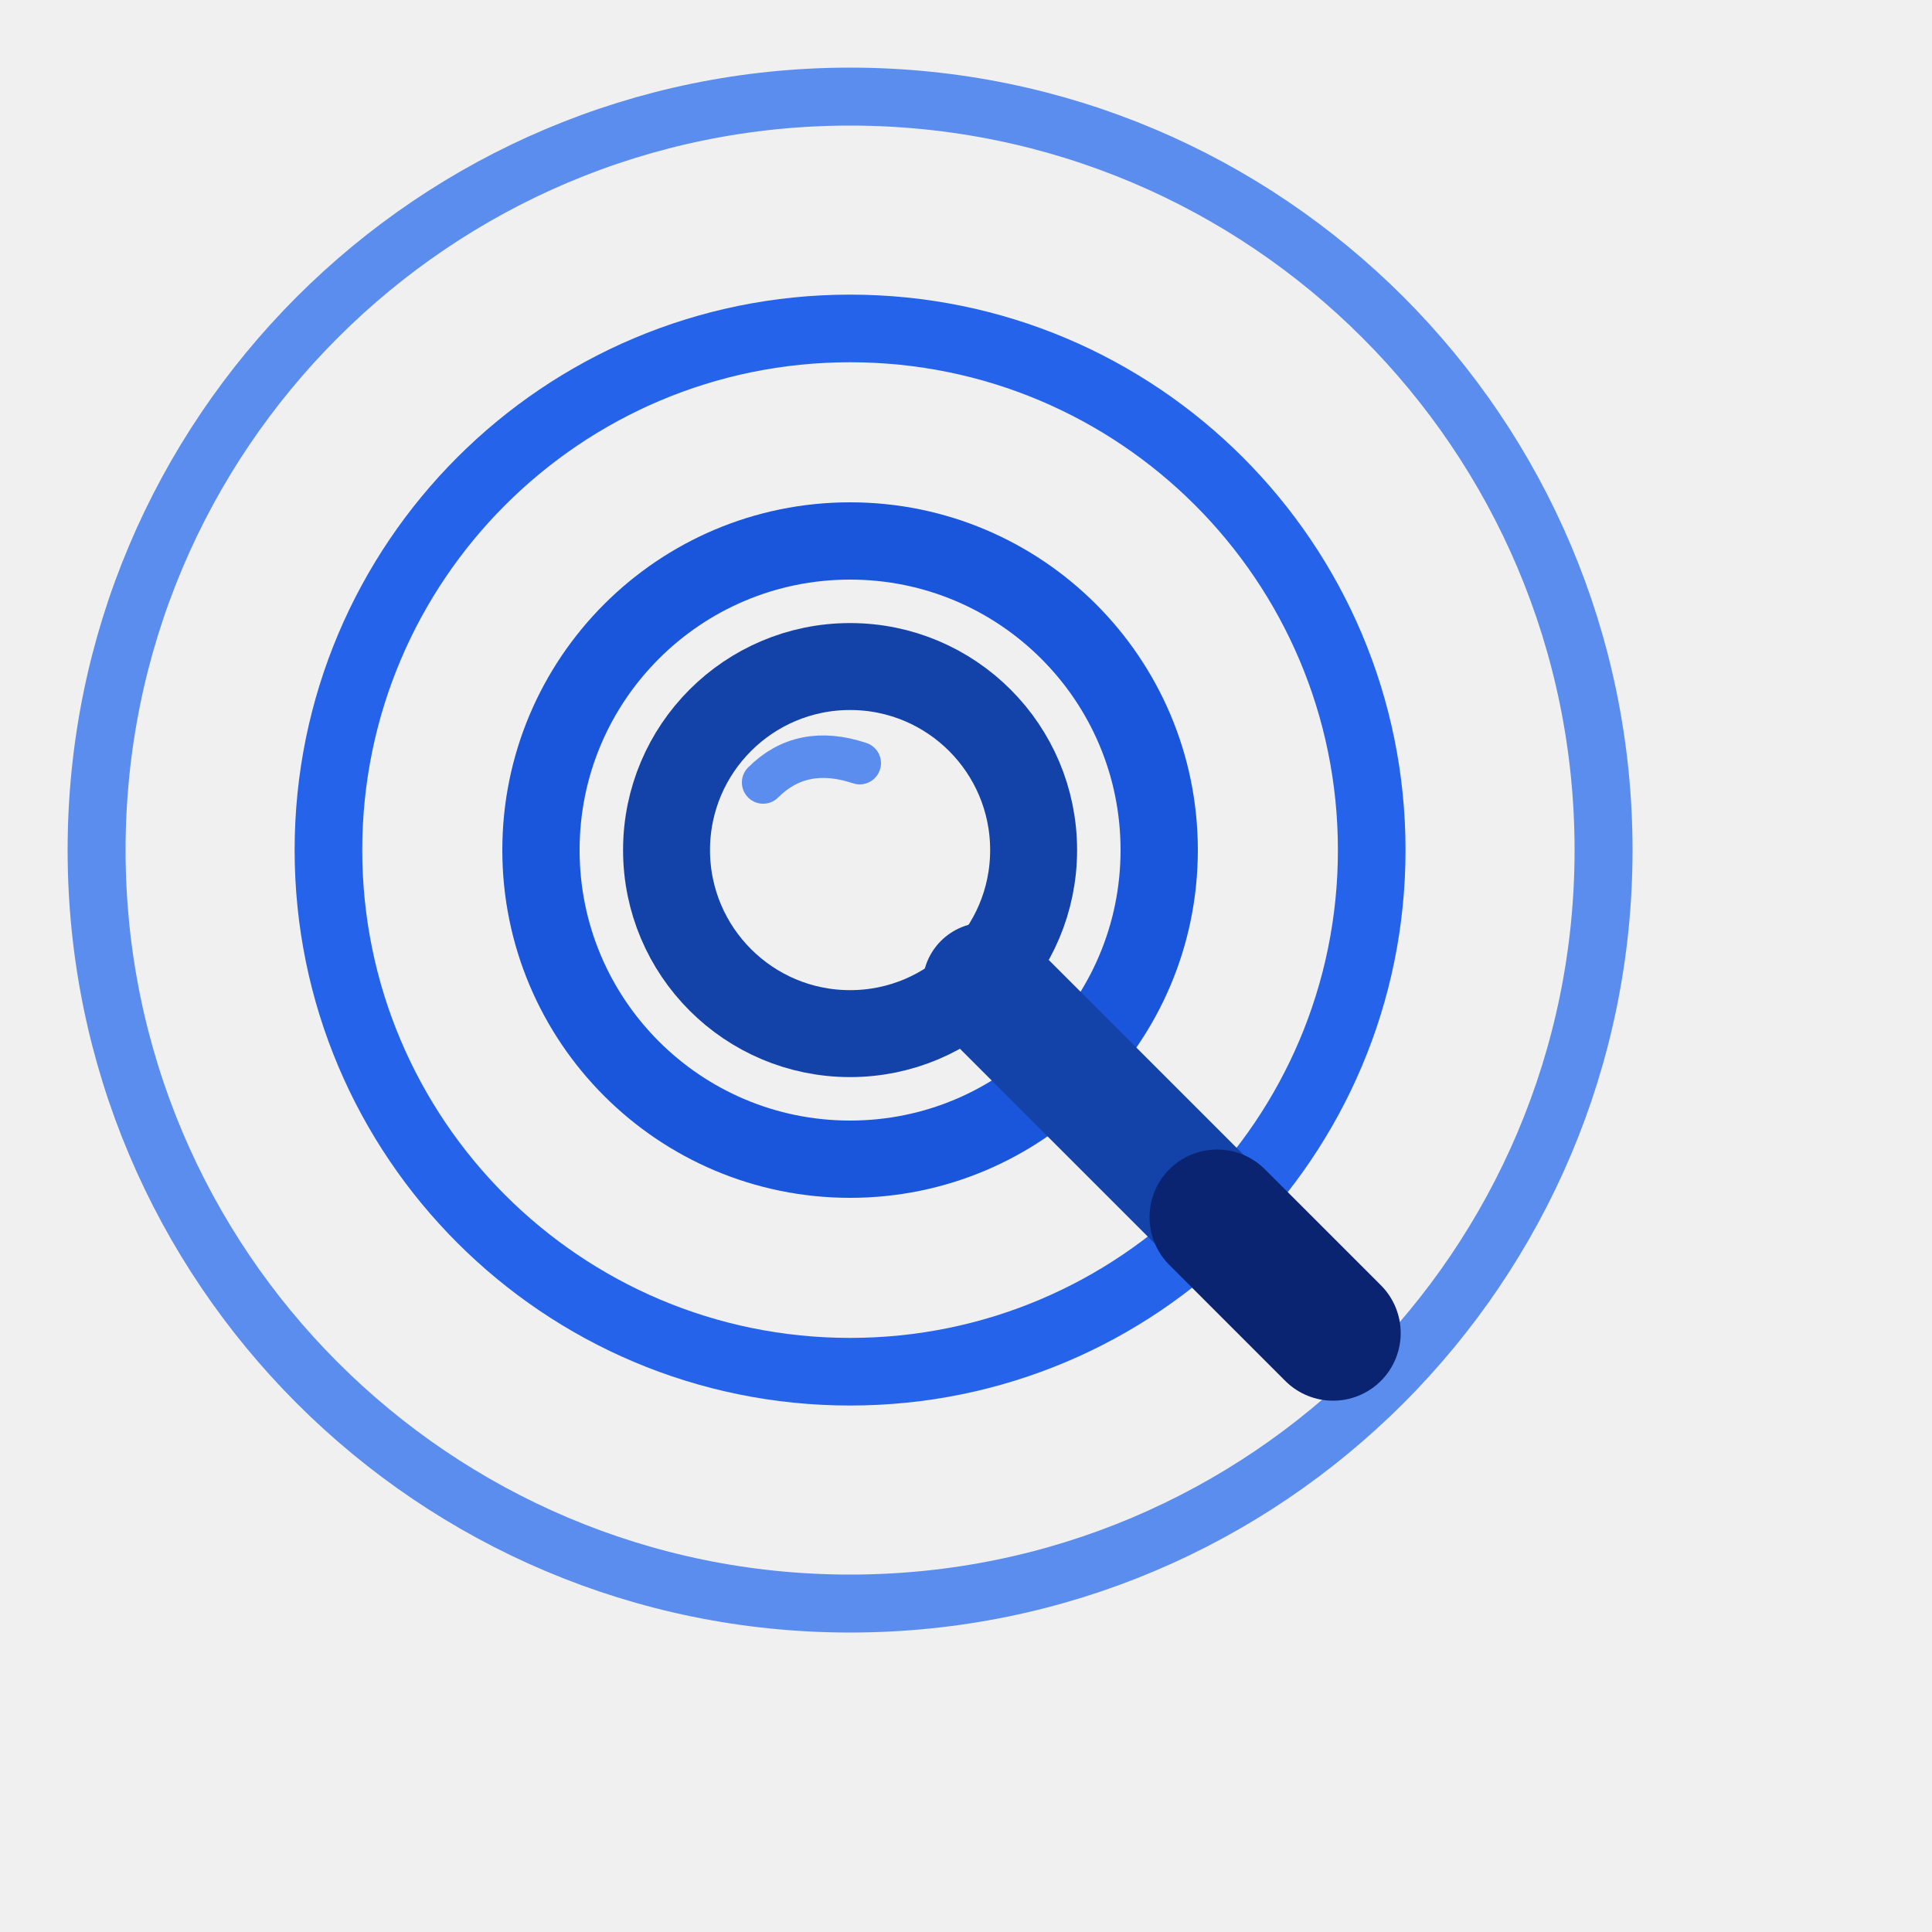
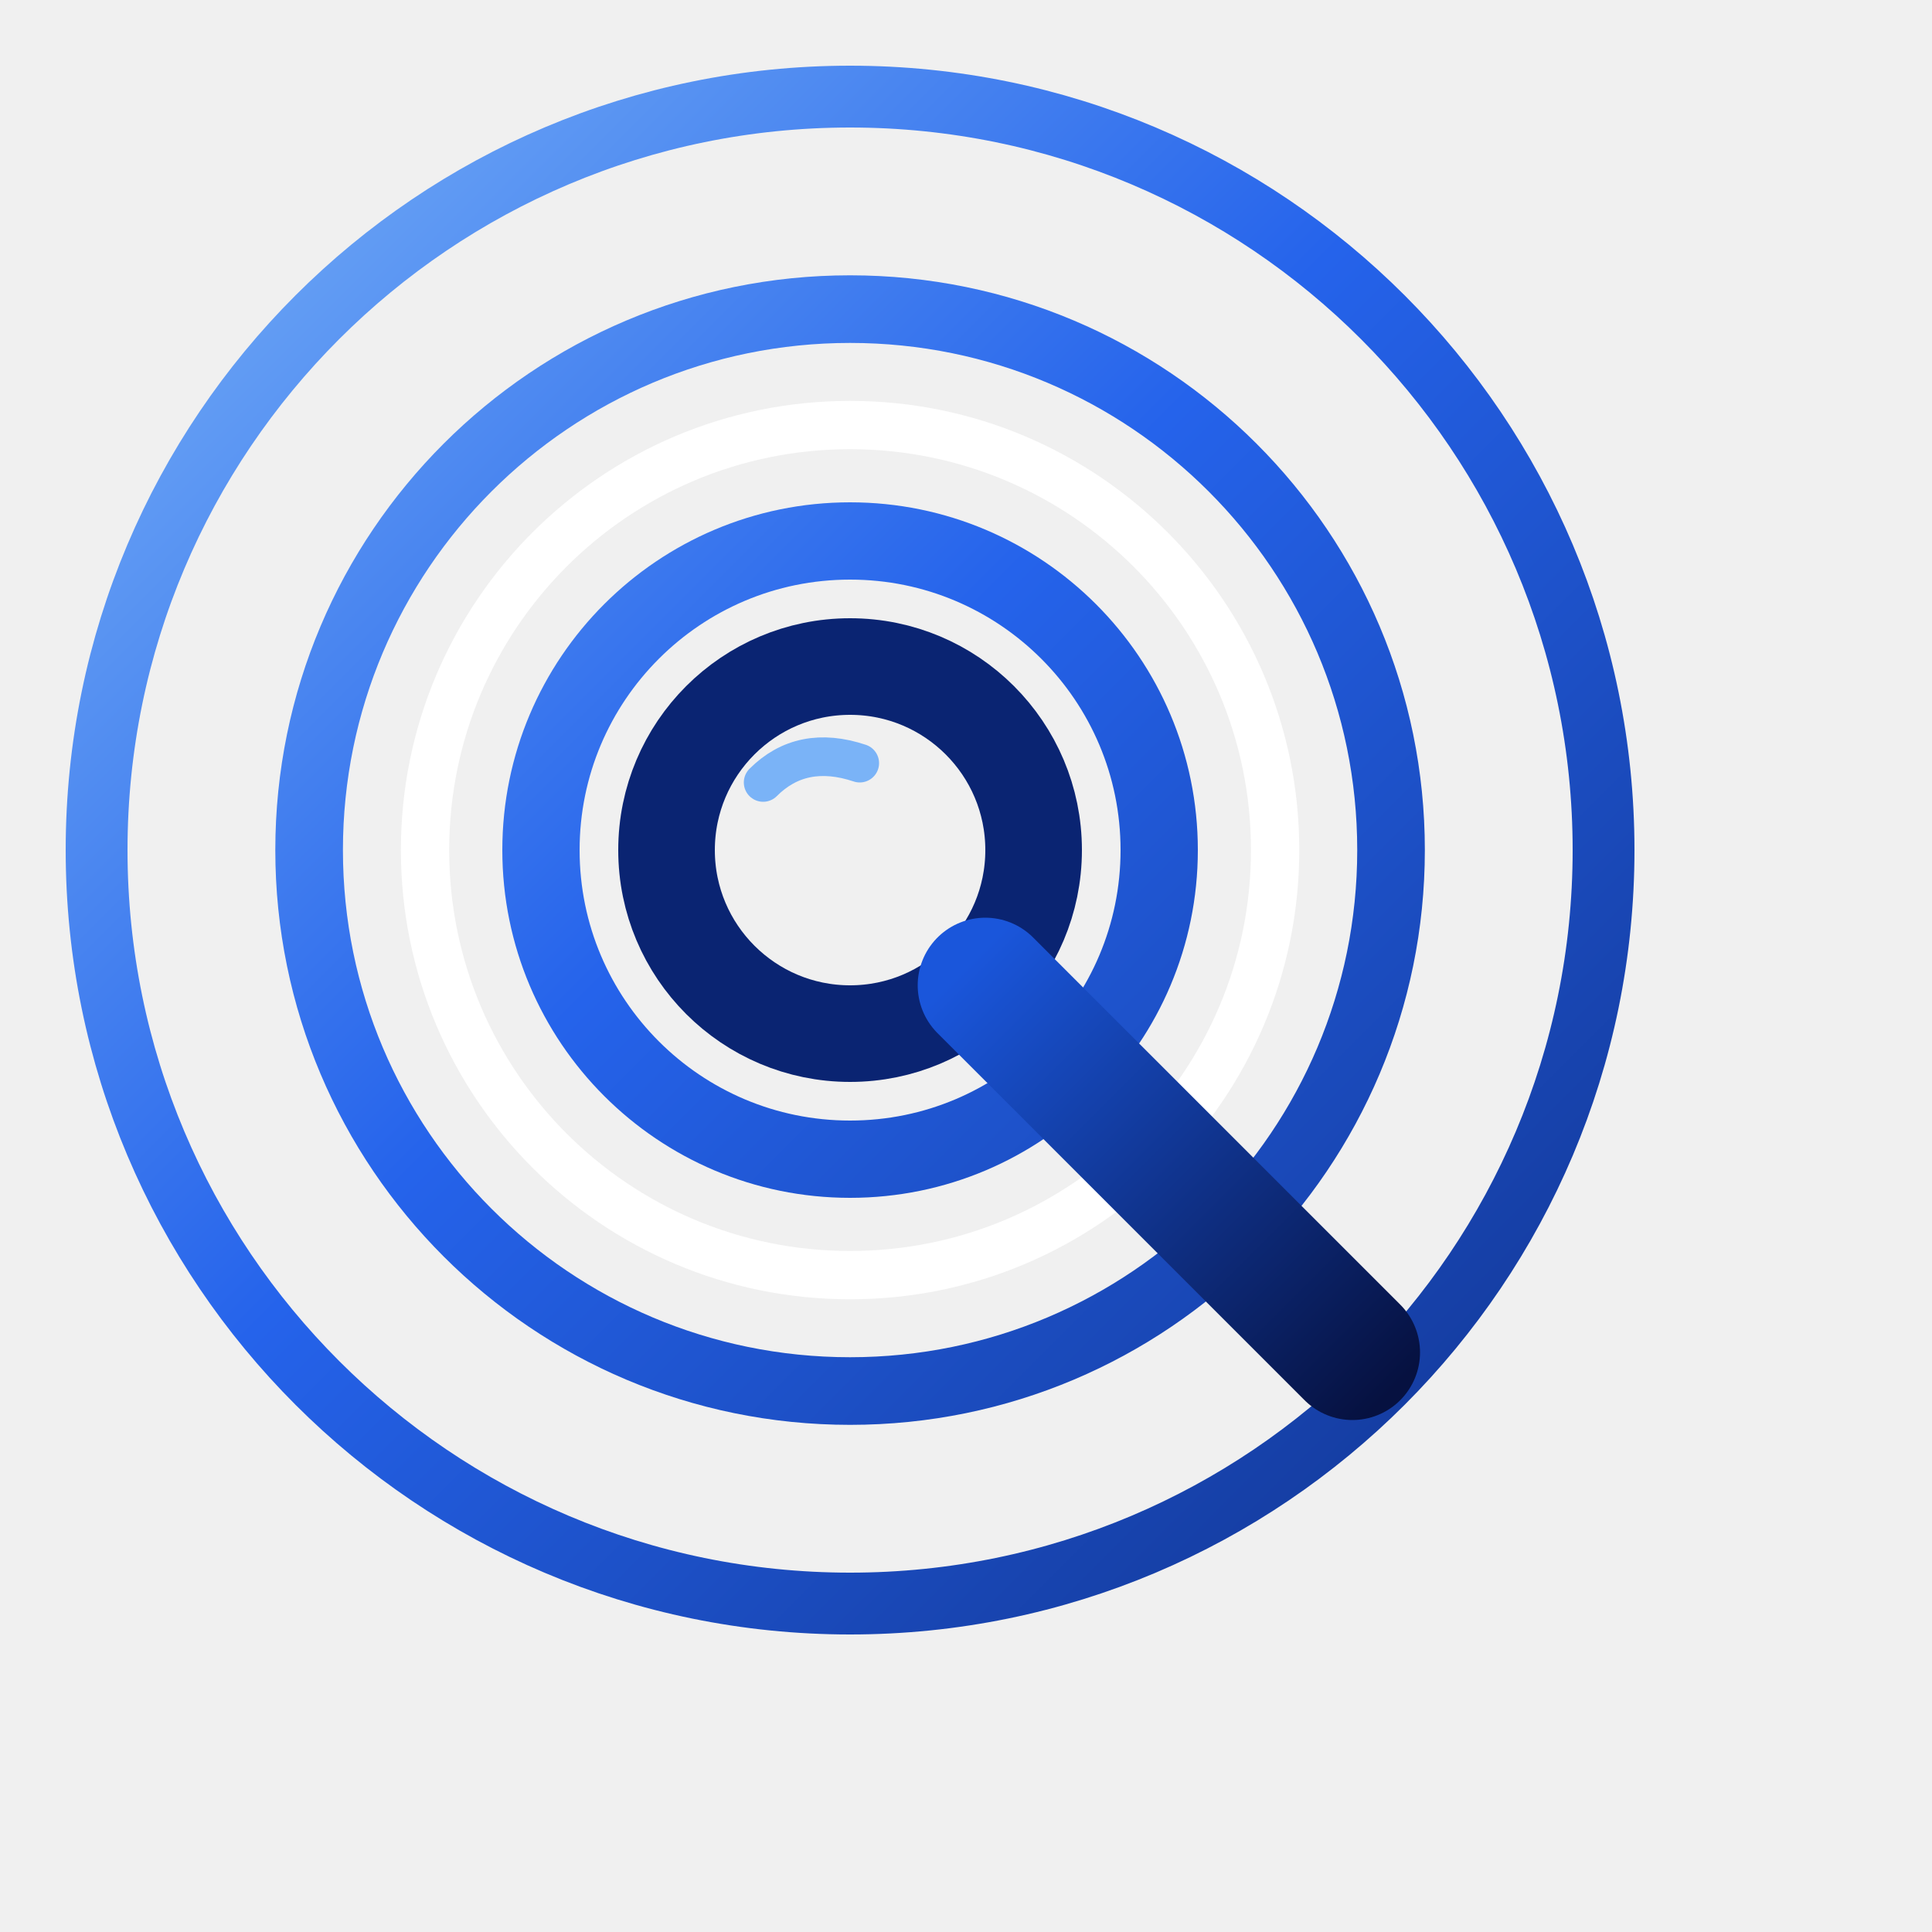
<svg xmlns="http://www.w3.org/2000/svg" viewBox="0 0 100 100" fill="none">
-   <circle cx="44" cy="44" r="39" stroke="#5B8DEF" stroke-width="3" stroke-linecap="round" />
-   <circle cx="44" cy="44" r="27" stroke="#2563EB" stroke-width="3.5" stroke-linecap="round" />
-   <circle cx="44" cy="44" r="16" stroke="#1A56DB" stroke-width="4" stroke-linecap="round" />
-   <circle cx="44" cy="44" r="9.5" stroke="#1342A8" stroke-width="4.5" stroke-linecap="round" />
-   <path d="M39.5 40.5 Q41.5 38.5 44.5 39.5" stroke="#5B8DEF" stroke-width="2.2" stroke-linecap="round" />
-   <line x1="51" y1="51" x2="68" y2="68" stroke="#1342A8" stroke-width="6.5" stroke-linecap="round" />
-   <line x1="63" y1="63" x2="69" y2="69" stroke="#0A2472" stroke-width="7" stroke-linecap="round" />
+   <defs>
+     <linearGradient id="grad" x1="5" y1="5" x2="95" y2="95" gradientUnits="userSpaceOnUse">
+       <stop offset="0%" stop-color="#7AB3F7" />
+       <stop offset="40%" stop-color="#2563EB" />
+       <stop offset="100%" stop-color="#0A2472" />
+     </linearGradient>
+     <linearGradient id="gradCabo" x1="50" y1="50" x2="72" y2="72" gradientUnits="userSpaceOnUse">
+       <stop offset="0%" stop-color="#1A56DB" />
+       <stop offset="100%" stop-color="#061140" />
+     </linearGradient>
+   </defs>
+   <circle cx="44" cy="44" r="39" stroke="url(#grad)" stroke-width="3.2" />
+   <circle cx="44" cy="44" r="28" stroke="url(#grad)" stroke-width="3.5" />
+   <circle cx="44" cy="44" r="22" stroke="#FFFFFF" stroke-width="2.5" />
+   <circle cx="44" cy="44" r="16" stroke="url(#grad)" stroke-width="4" />
+   <circle cx="44" cy="44" r="9.5" stroke="#0A2472" stroke-width="5" />
+   <path d="M39.5 40.5 Q41.5 38.5 44.5 39.5" stroke="#7AB3F7" stroke-width="2" stroke-linecap="round" />
+   <line x1="51" y1="51" x2="70" y2="70" stroke="url(#gradCabo)" stroke-width="7" stroke-linecap="round" />
</svg>
